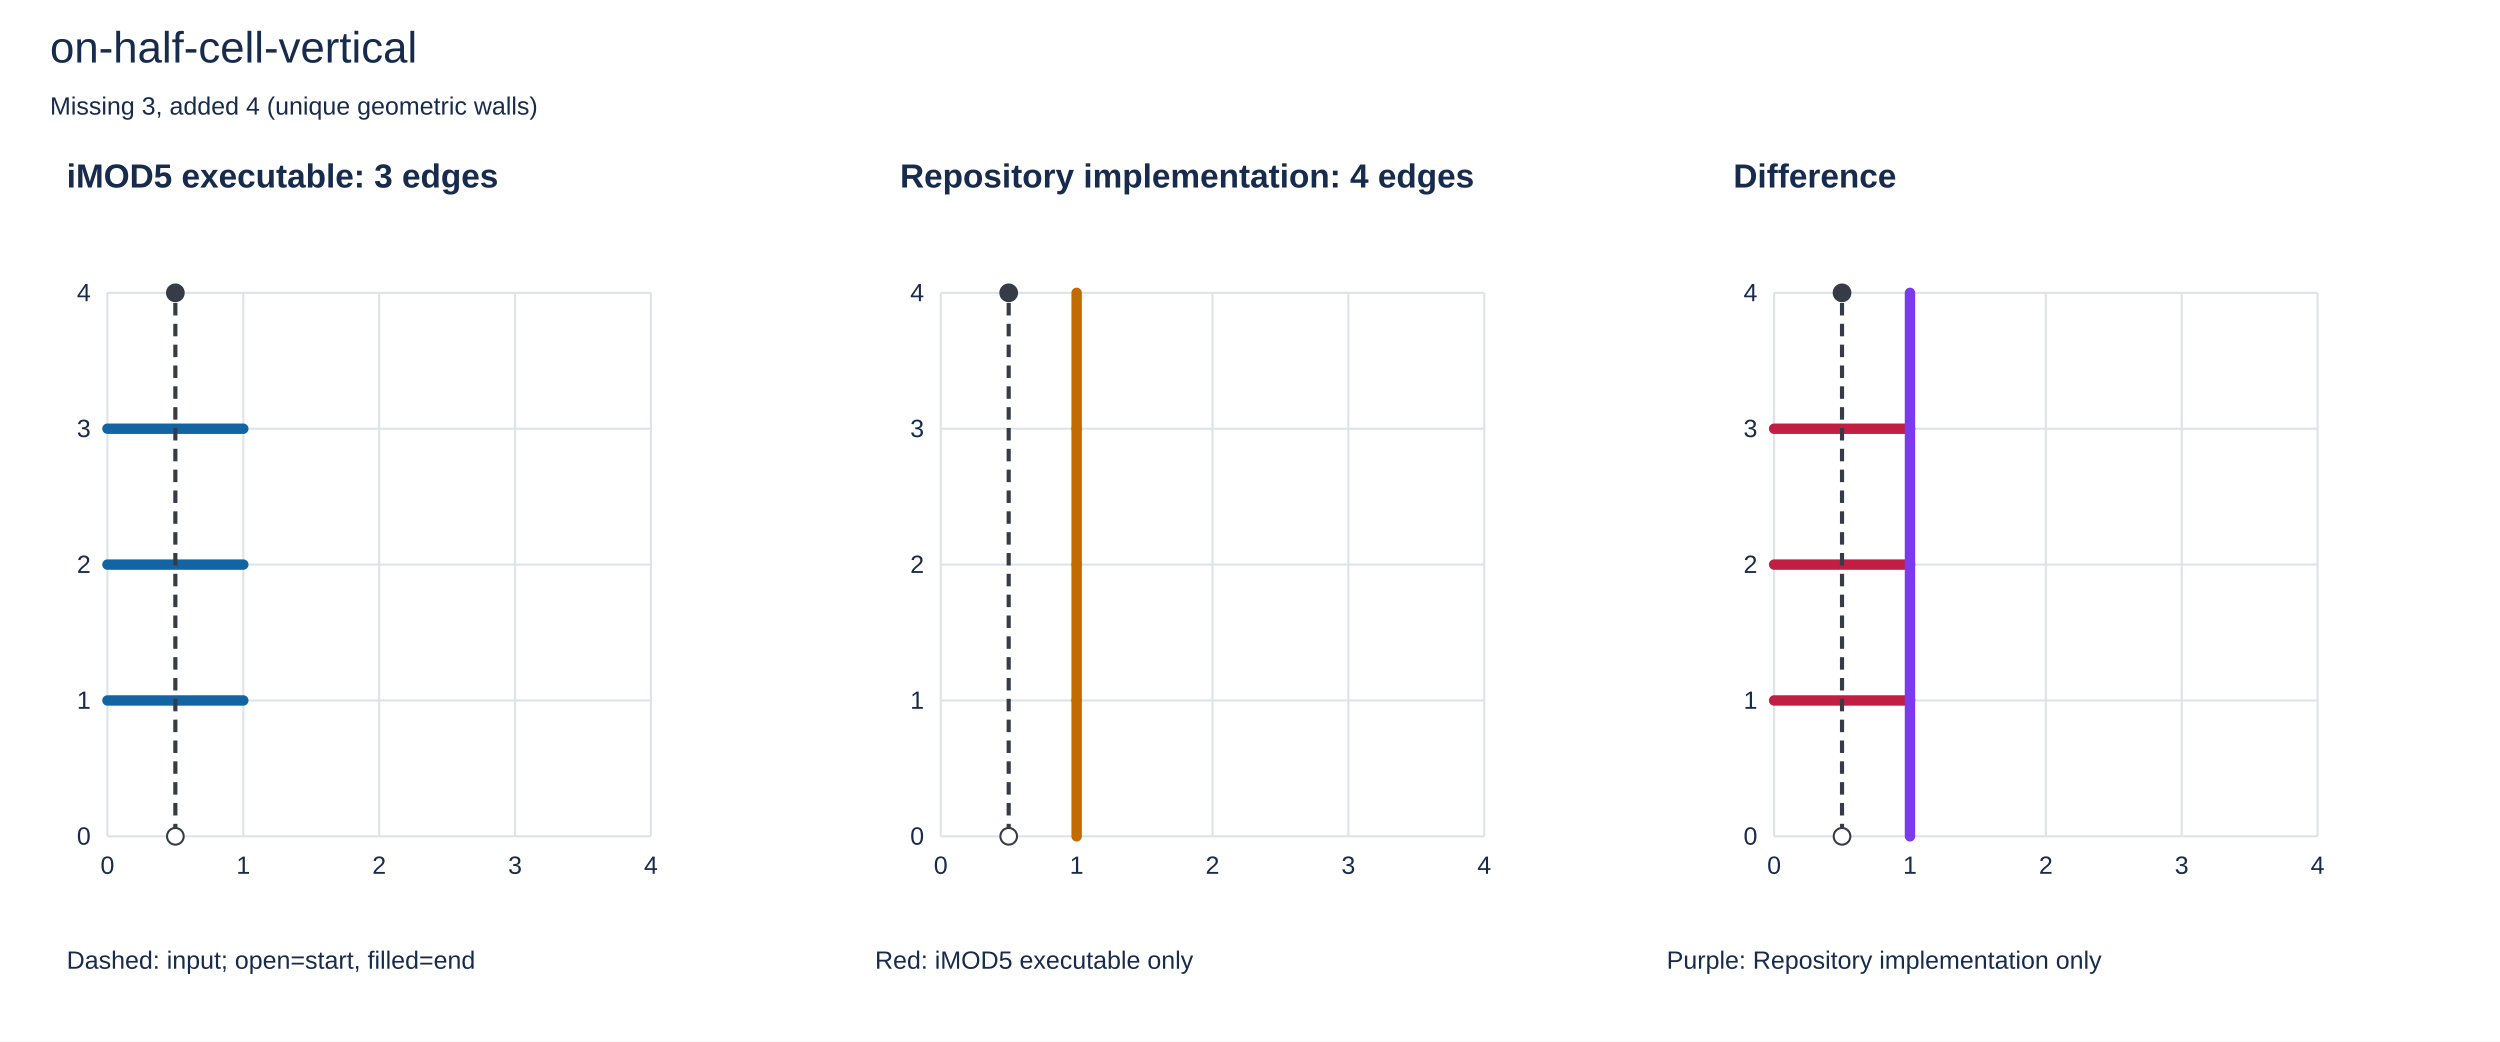
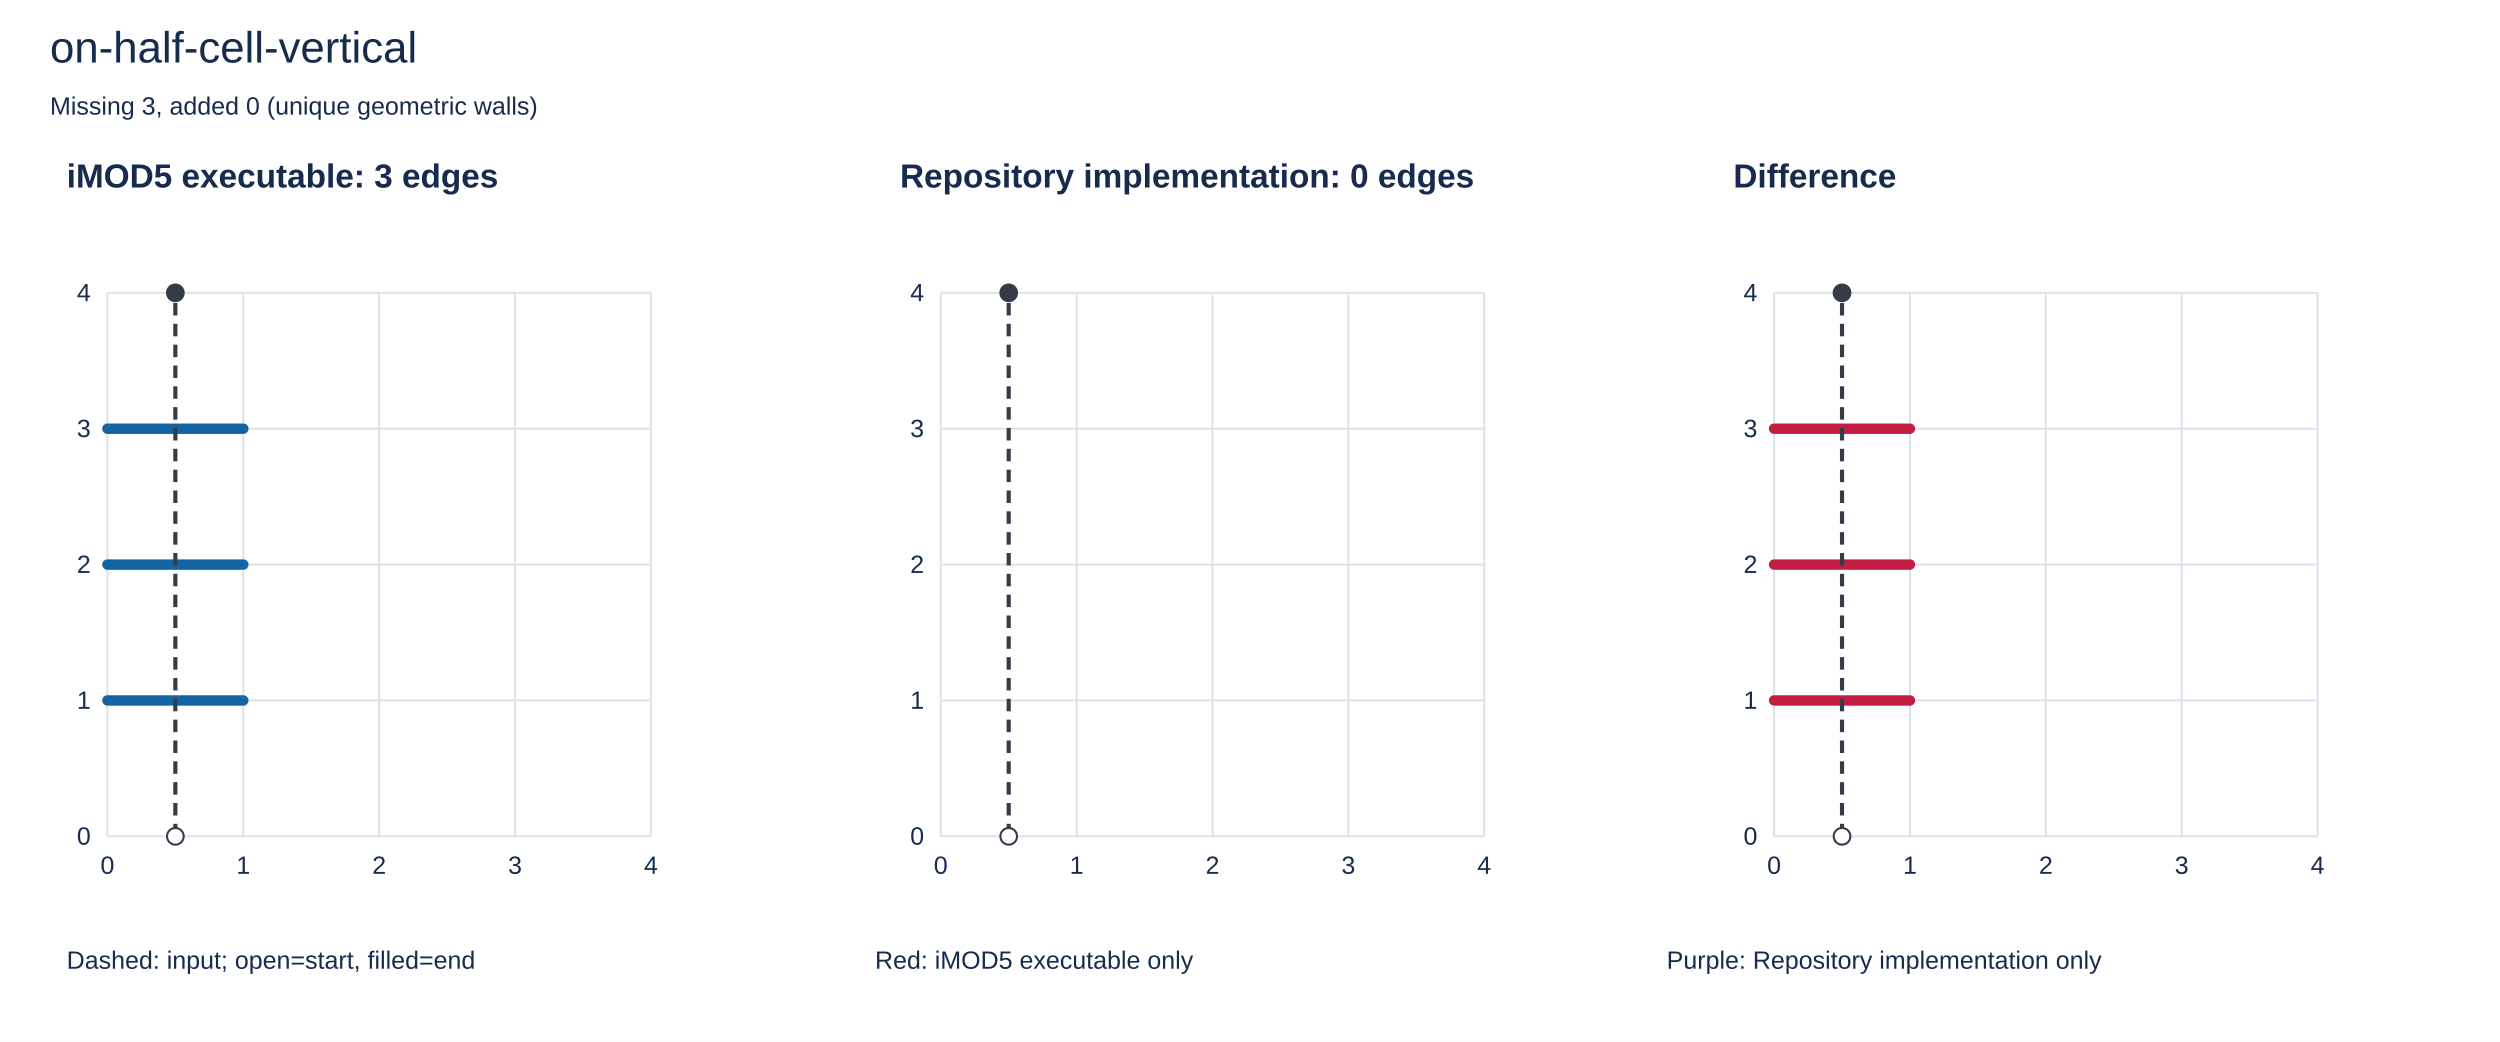
<svg xmlns="http://www.w3.org/2000/svg" width="1200" height="500" viewBox="0 0 1200 500" role="img">
  <rect width="1200" height="500" fill="white" />
  <style>text{font-family:Arial,sans-serif;fill:#172b4d;font-size:12px}.input{stroke:#353c47;stroke-width:2;stroke-dasharray:6 4;fill:none}</style>
  <text x="24" y="30" style="font-size:21px">on-half-cell-vertical</text>
-   <text x="24" y="55">Missing 3, added 4 (unique geometric walls)</text>
+   <text x="24" y="55">Missing 3, added 0 (unique geometric walls)</text>
  <text x="32" y="90" style="font-size:16px;font-weight:bold">iMOD5 executable: 3 edges</text>
  <line x1="51.565" y1="401.435" x2="51.565" y2="140.565" stroke="#dde3eb" />
  <text x="51.565" y="419.435" text-anchor="middle">0</text>
  <line x1="116.783" y1="401.435" x2="116.783" y2="140.565" stroke="#dde3eb" />
  <text x="116.783" y="419.435" text-anchor="middle">1</text>
  <line x1="182.0" y1="401.435" x2="182.0" y2="140.565" stroke="#dde3eb" />
  <text x="182.0" y="419.435" text-anchor="middle">2</text>
  <line x1="247.217" y1="401.435" x2="247.217" y2="140.565" stroke="#dde3eb" />
  <text x="247.217" y="419.435" text-anchor="middle">3</text>
  <line x1="312.435" y1="401.435" x2="312.435" y2="140.565" stroke="#dde3eb" />
  <text x="312.435" y="419.435" text-anchor="middle">4</text>
  <line x1="51.565" y1="140.565" x2="312.435" y2="140.565" stroke="#dde3eb" />
  <text x="43.565" y="144.565" text-anchor="end">4</text>
  <line x1="51.565" y1="205.783" x2="312.435" y2="205.783" stroke="#dde3eb" />
  <text x="43.565" y="209.783" text-anchor="end">3</text>
  <line x1="51.565" y1="271.0" x2="312.435" y2="271.0" stroke="#dde3eb" />
  <text x="43.565" y="275.0" text-anchor="end">2</text>
  <line x1="51.565" y1="336.217" x2="312.435" y2="336.217" stroke="#dde3eb" />
  <text x="43.565" y="340.217" text-anchor="end">1</text>
  <line x1="51.565" y1="401.435" x2="312.435" y2="401.435" stroke="#dde3eb" />
  <text x="43.565" y="405.435" text-anchor="end">0</text>
  <line x1="51.565" y1="336.217" x2="116.783" y2="336.217" stroke="#1264a3" stroke-width="5" stroke-linecap="round" />
  <line x1="51.565" y1="271.0" x2="116.783" y2="271.0" stroke="#1264a3" stroke-width="5" stroke-linecap="round" />
  <line x1="51.565" y1="205.783" x2="116.783" y2="205.783" stroke="#1264a3" stroke-width="5" stroke-linecap="round" />
  <polyline points="84.17,401.43 84.17,140.57" class="input" />
  <circle cx="84.174" cy="401.435" r="4" fill="white" stroke="#353c47" />
  <circle cx="84.174" cy="140.565" r="4" fill="#353c47" stroke="#353c47" />
-   <text x="432" y="90" style="font-size:16px;font-weight:bold">Repository implementation: 4 edges</text>
+   <text x="432" y="90" style="font-size:16px;font-weight:bold">Repository implementation: 0 edges</text>
  <line x1="451.565" y1="401.435" x2="451.565" y2="140.565" stroke="#dde3eb" />
  <text x="451.565" y="419.435" text-anchor="middle">0</text>
  <line x1="516.783" y1="401.435" x2="516.783" y2="140.565" stroke="#dde3eb" />
  <text x="516.783" y="419.435" text-anchor="middle">1</text>
  <line x1="582.0" y1="401.435" x2="582.0" y2="140.565" stroke="#dde3eb" />
  <text x="582.0" y="419.435" text-anchor="middle">2</text>
  <line x1="647.217" y1="401.435" x2="647.217" y2="140.565" stroke="#dde3eb" />
  <text x="647.217" y="419.435" text-anchor="middle">3</text>
  <line x1="712.435" y1="401.435" x2="712.435" y2="140.565" stroke="#dde3eb" />
  <text x="712.435" y="419.435" text-anchor="middle">4</text>
  <line x1="451.565" y1="140.565" x2="712.435" y2="140.565" stroke="#dde3eb" />
  <text x="443.565" y="144.565" text-anchor="end">4</text>
  <line x1="451.565" y1="205.783" x2="712.435" y2="205.783" stroke="#dde3eb" />
  <text x="443.565" y="209.783" text-anchor="end">3</text>
  <line x1="451.565" y1="271.0" x2="712.435" y2="271.0" stroke="#dde3eb" />
  <text x="443.565" y="275.0" text-anchor="end">2</text>
  <line x1="451.565" y1="336.217" x2="712.435" y2="336.217" stroke="#dde3eb" />
  <text x="443.565" y="340.217" text-anchor="end">1</text>
  <line x1="451.565" y1="401.435" x2="712.435" y2="401.435" stroke="#dde3eb" />
  <text x="443.565" y="405.435" text-anchor="end">0</text>
-   <line x1="516.783" y1="401.435" x2="516.783" y2="336.217" stroke="#c26b00" stroke-width="5" stroke-linecap="round" />
-   <line x1="516.783" y1="336.217" x2="516.783" y2="271.0" stroke="#c26b00" stroke-width="5" stroke-linecap="round" />
-   <line x1="516.783" y1="271.0" x2="516.783" y2="205.783" stroke="#c26b00" stroke-width="5" stroke-linecap="round" />
-   <line x1="516.783" y1="205.783" x2="516.783" y2="140.565" stroke="#c26b00" stroke-width="5" stroke-linecap="round" />
  <polyline points="484.17,401.43 484.17,140.57" class="input" />
  <circle cx="484.174" cy="401.435" r="4" fill="white" stroke="#353c47" />
  <circle cx="484.174" cy="140.565" r="4" fill="#353c47" stroke="#353c47" />
  <text x="832" y="90" style="font-size:16px;font-weight:bold">Difference</text>
  <line x1="851.565" y1="401.435" x2="851.565" y2="140.565" stroke="#dde3eb" />
  <text x="851.565" y="419.435" text-anchor="middle">0</text>
  <line x1="916.783" y1="401.435" x2="916.783" y2="140.565" stroke="#dde3eb" />
  <text x="916.783" y="419.435" text-anchor="middle">1</text>
  <line x1="982.0" y1="401.435" x2="982.0" y2="140.565" stroke="#dde3eb" />
  <text x="982.0" y="419.435" text-anchor="middle">2</text>
  <line x1="1047.217" y1="401.435" x2="1047.217" y2="140.565" stroke="#dde3eb" />
  <text x="1047.217" y="419.435" text-anchor="middle">3</text>
  <line x1="1112.435" y1="401.435" x2="1112.435" y2="140.565" stroke="#dde3eb" />
  <text x="1112.435" y="419.435" text-anchor="middle">4</text>
  <line x1="851.565" y1="140.565" x2="1112.435" y2="140.565" stroke="#dde3eb" />
  <text x="843.565" y="144.565" text-anchor="end">4</text>
  <line x1="851.565" y1="205.783" x2="1112.435" y2="205.783" stroke="#dde3eb" />
  <text x="843.565" y="209.783" text-anchor="end">3</text>
  <line x1="851.565" y1="271.0" x2="1112.435" y2="271.0" stroke="#dde3eb" />
  <text x="843.565" y="275.0" text-anchor="end">2</text>
  <line x1="851.565" y1="336.217" x2="1112.435" y2="336.217" stroke="#dde3eb" />
  <text x="843.565" y="340.217" text-anchor="end">1</text>
  <line x1="851.565" y1="401.435" x2="1112.435" y2="401.435" stroke="#dde3eb" />
  <text x="843.565" y="405.435" text-anchor="end">0</text>
  <line x1="851.565" y1="336.217" x2="916.783" y2="336.217" stroke="#c21d42" stroke-width="5" stroke-linecap="round" />
  <line x1="851.565" y1="271.0" x2="916.783" y2="271.0" stroke="#c21d42" stroke-width="5" stroke-linecap="round" />
  <line x1="851.565" y1="205.783" x2="916.783" y2="205.783" stroke="#c21d42" stroke-width="5" stroke-linecap="round" />
-   <line x1="916.783" y1="401.435" x2="916.783" y2="336.217" stroke="#7c3aed" stroke-width="5" stroke-linecap="round" />
-   <line x1="916.783" y1="336.217" x2="916.783" y2="271.0" stroke="#7c3aed" stroke-width="5" stroke-linecap="round" />
-   <line x1="916.783" y1="271.0" x2="916.783" y2="205.783" stroke="#7c3aed" stroke-width="5" stroke-linecap="round" />
-   <line x1="916.783" y1="205.783" x2="916.783" y2="140.565" stroke="#7c3aed" stroke-width="5" stroke-linecap="round" />
  <polyline points="884.17,401.43 884.17,140.57" class="input" />
  <circle cx="884.174" cy="401.435" r="4" fill="white" stroke="#353c47" />
  <circle cx="884.174" cy="140.565" r="4" fill="#353c47" stroke="#353c47" />
  <text x="32" y="465">Dashed: input; open=start, filled=end</text>
  <text x="420" y="465">Red: iMOD5 executable only</text>
  <text x="800" y="465">Purple: Repository implementation only</text>
</svg>
